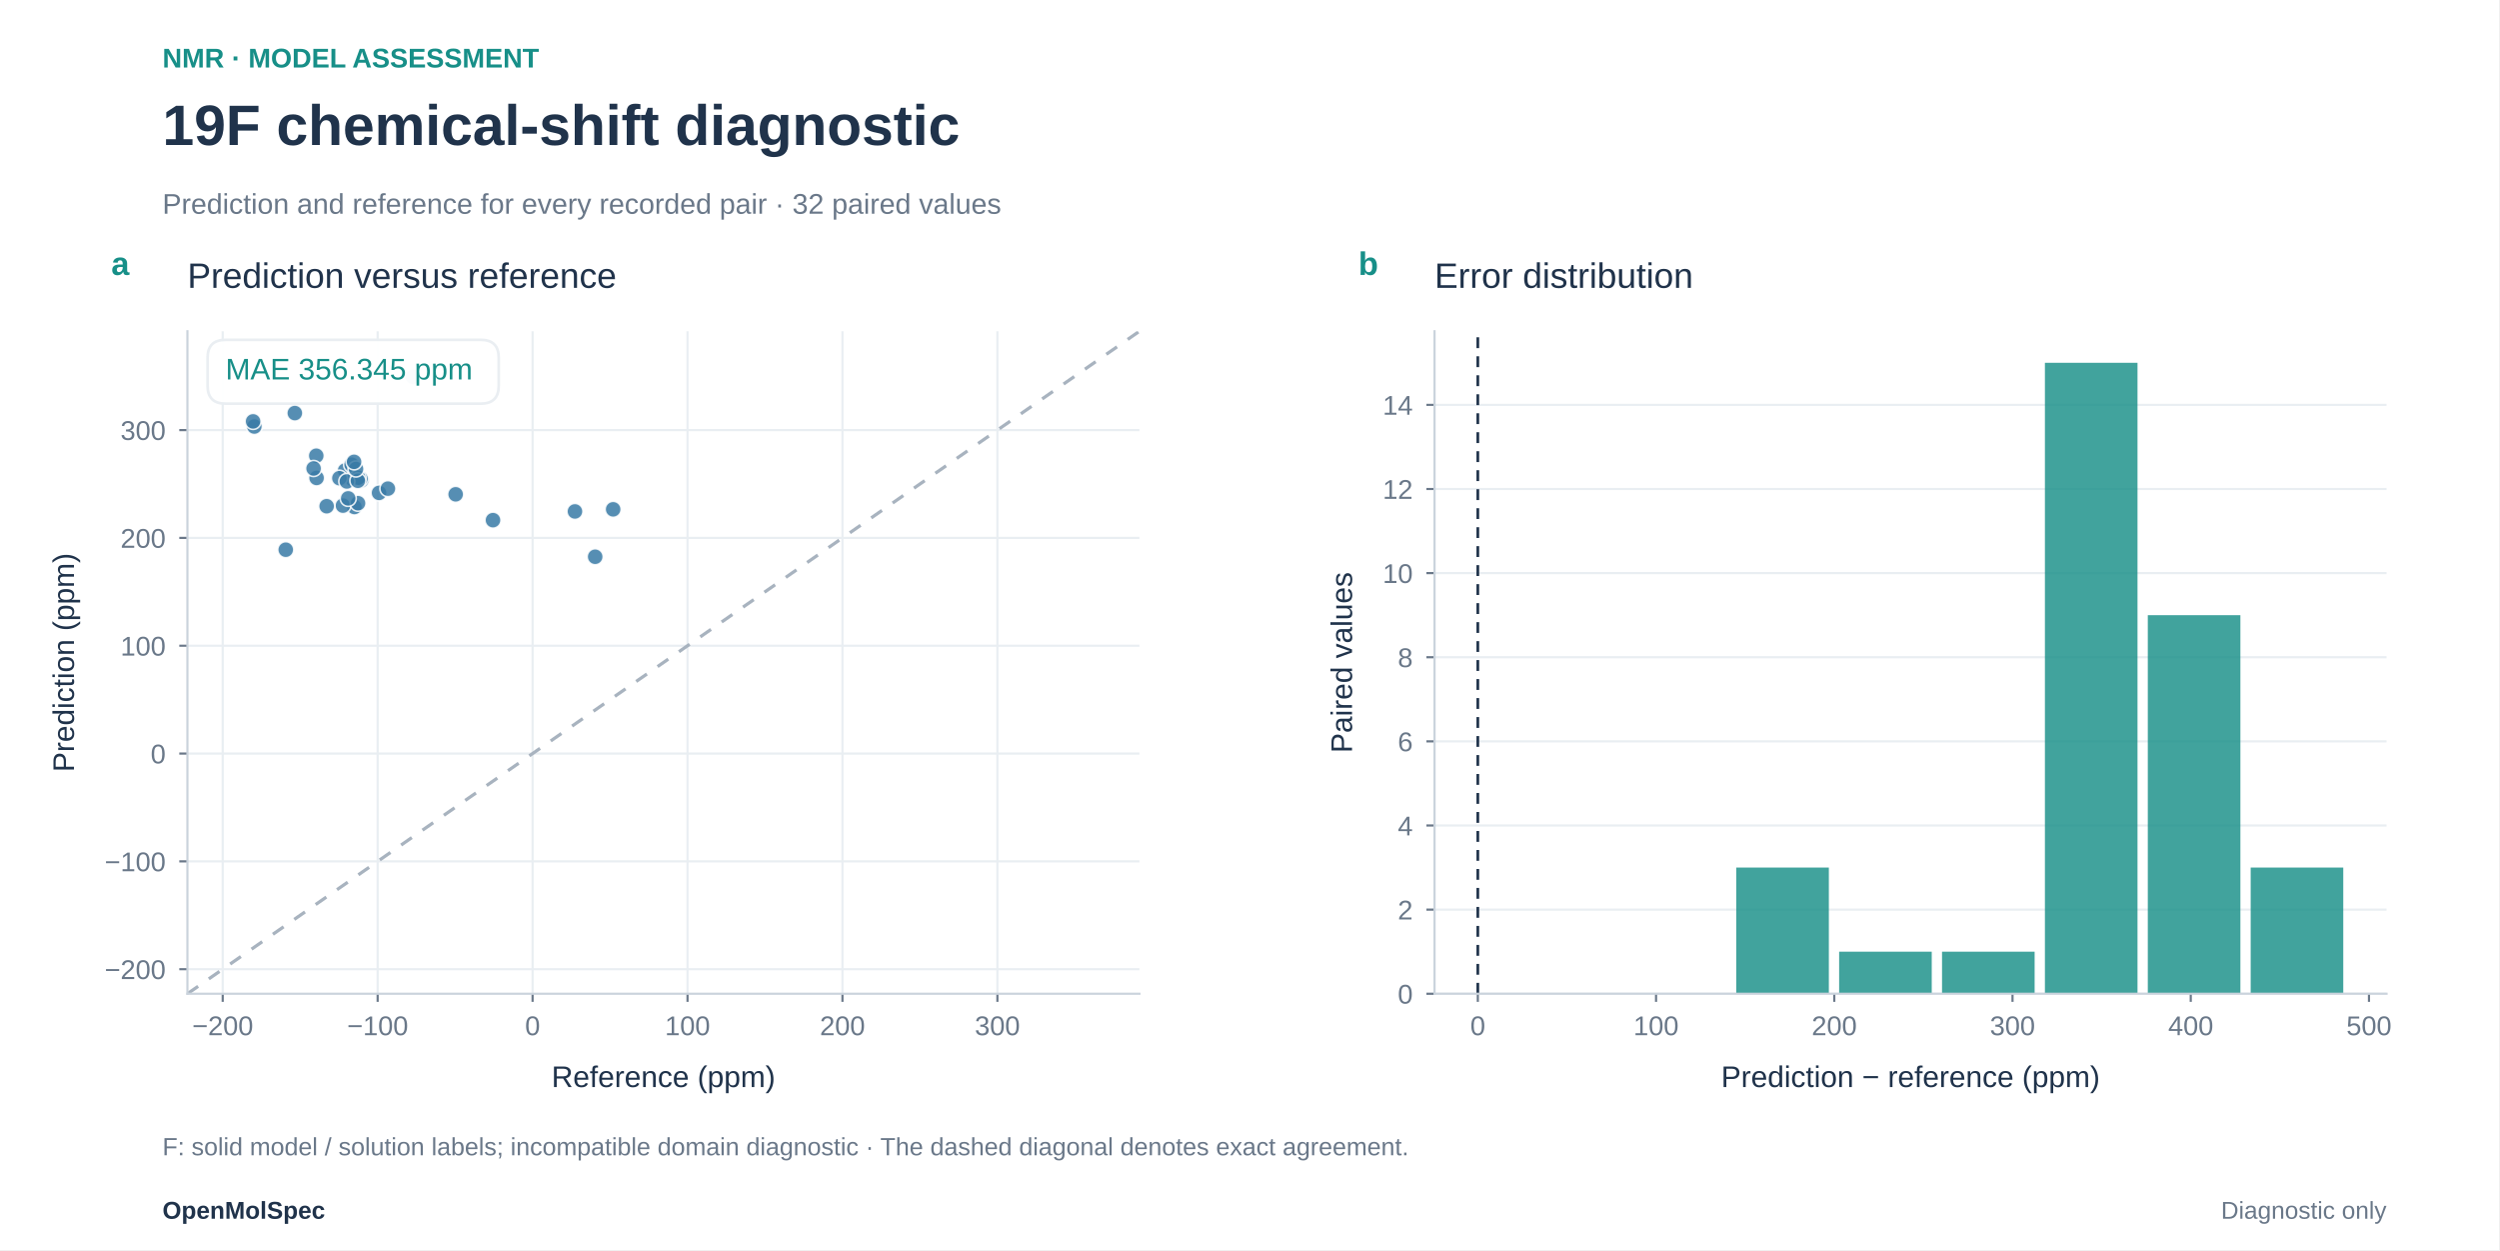
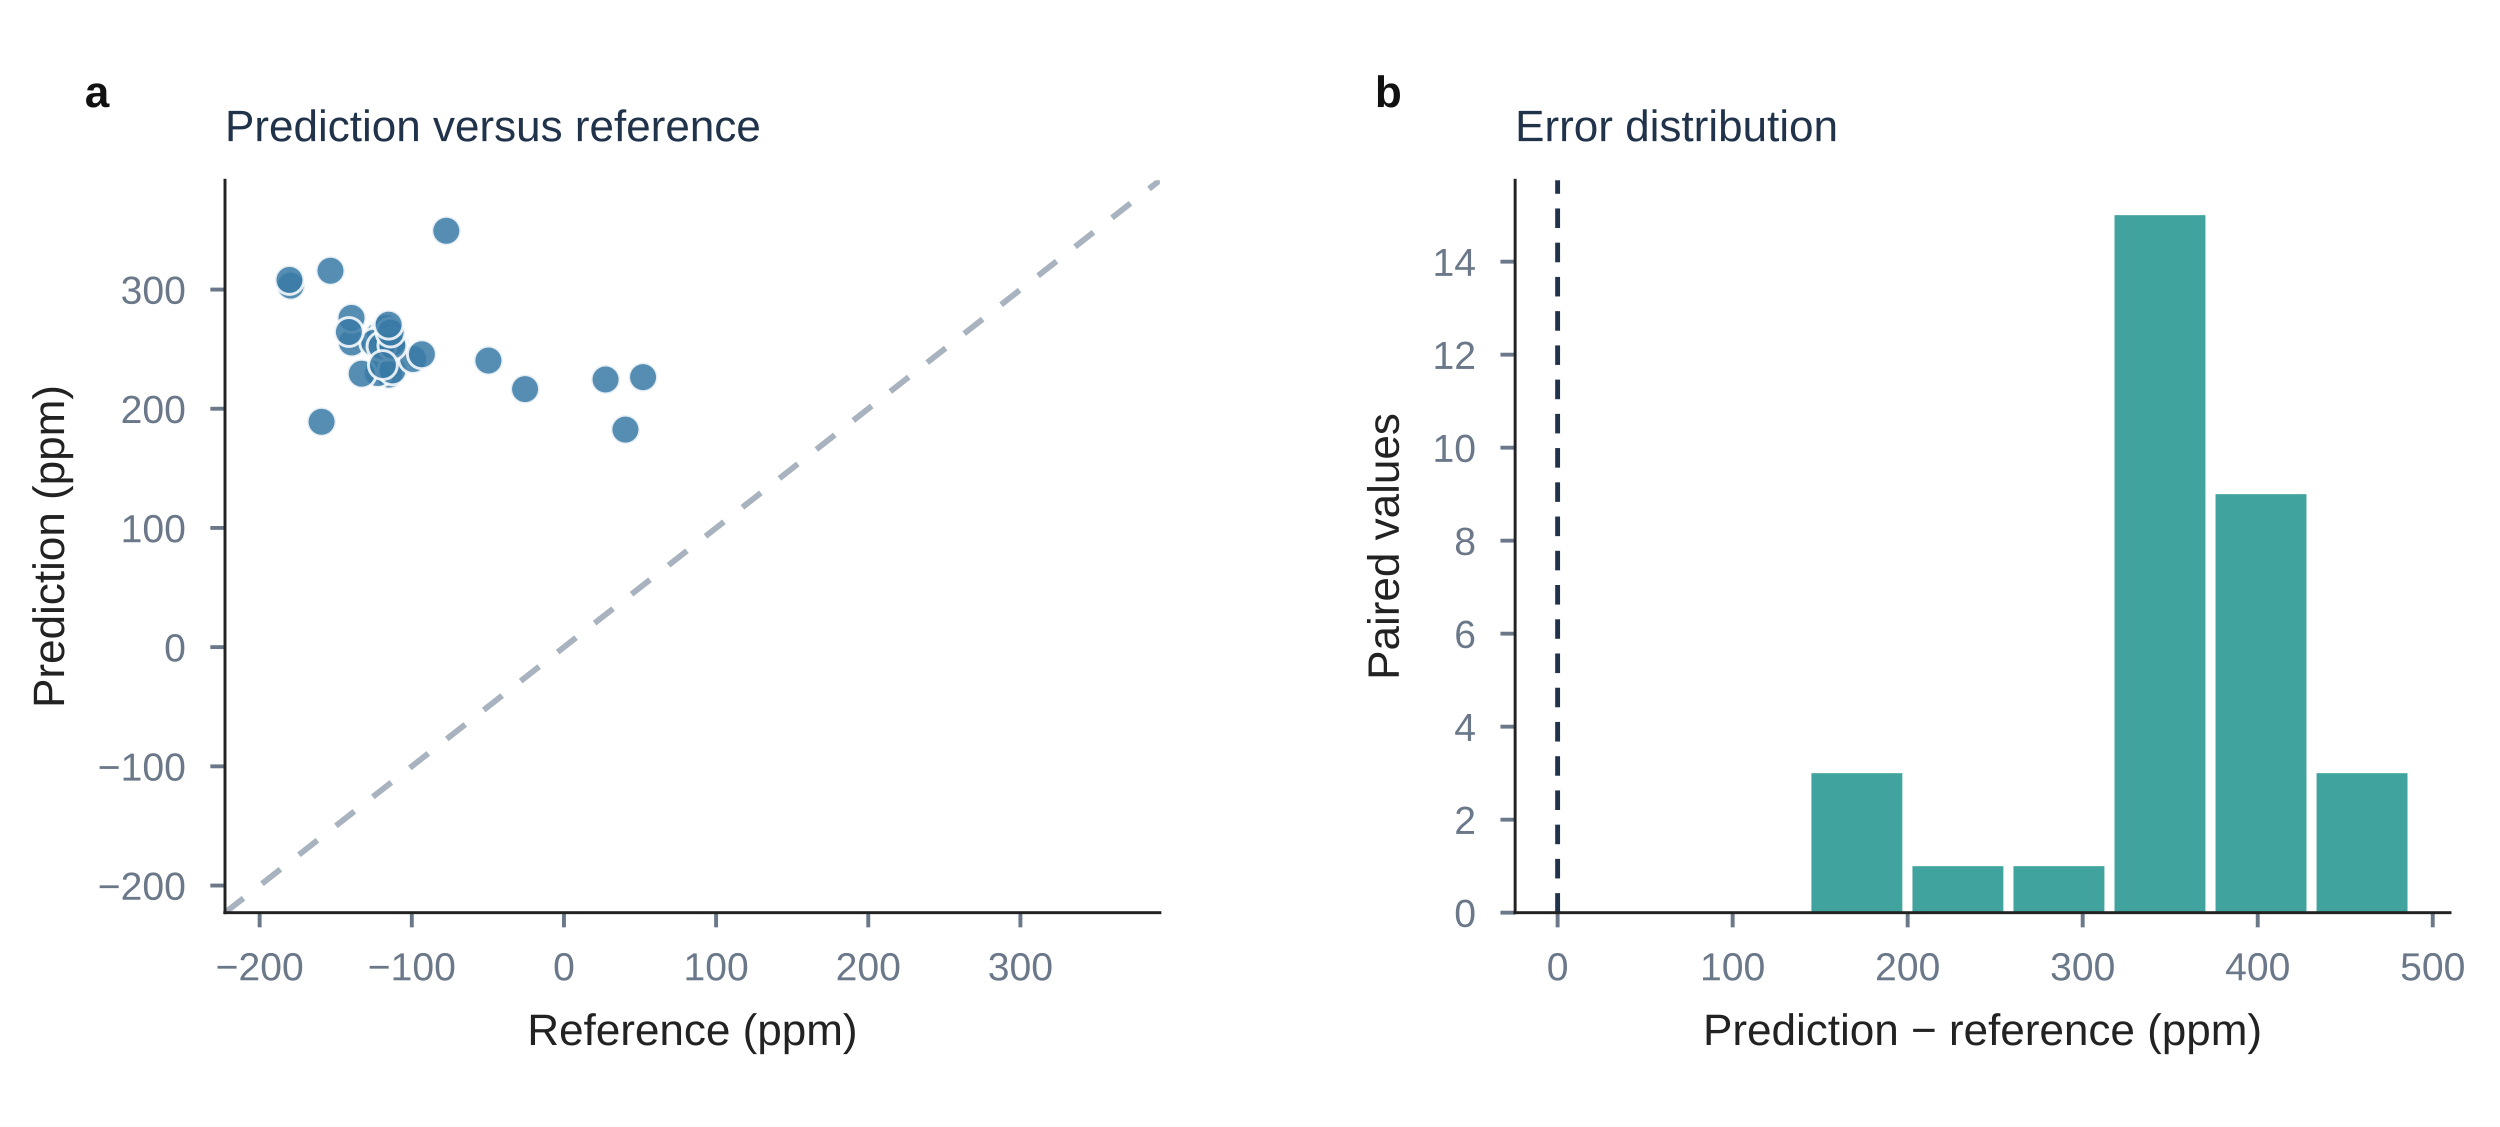
- <svg xmlns="http://www.w3.org/2000/svg" xmlns:xlink="http://www.w3.org/1999/xlink" width="921.6pt" height="460.8pt" viewBox="0 0 921.6 460.8" version="1.1">
+ <svg xmlns="http://www.w3.org/2000/svg" xmlns:xlink="http://www.w3.org/1999/xlink" width="511.2pt" height="230.4pt" viewBox="0 0 511.2 230.4" version="1.1">
  <defs>
    <style type="text/css">*{stroke-linejoin: round; stroke-linecap: butt}</style>
  </defs>
  <g id="figure_1">
    <g id="patch_1">
-       <path d="M 0 460.8 L 921.6 460.8 L 921.6 0 L 0 0 z " style="fill: #ffffff" />
+       <path d="M 0 230.4 L 511.2 230.4 L 511.2 0 L 0 0 z " style="fill: #ffffff" />
    </g>
    <g id="axes_1">
      <g id="patch_2">
-         <path d="M 69.12 366.336 L 420.206 366.336 L 420.206 122.112 L 69.12 122.112 z " style="fill: #ffffff" />
+         <path d="M 46.008 186.624 L 237.171 186.624 L 237.171 36.864 L 46.008 36.864 z " style="fill: #ffffff" />
      </g>
      <g id="matplotlib.axis_1">
        <g id="xtick_1">
          <g id="line2d_1">
-             <path d="M 82.134 366.336 L 82.134 122.112 " clip-path="url(#pf176fd05dd)" style="fill: none; stroke: #e9eef2; stroke-width: 0.8; stroke-linecap: square" />
-           </g>
-           <g id="line2d_2">
            <defs>
              <path id="m6f0fb3a5e2" d="M 0 0 L 0 3 " style="stroke: #6a7889; stroke-width: 0.8" />
            </defs>
            <g>
-               <use xlink:href="#m6f0fb3a5e2" x="82.134" y="366.336" style="fill: #6a7889; stroke: #6a7889; stroke-width: 0.8" />
+               <use xlink:href="#m6f0fb3a5e2" x="53.094" y="186.624" style="fill: #6a7889; stroke: #6a7889; stroke-width: 0.8" />
            </g>
          </g>
          <g id="text_1">
-             <text style="font-size: 10px; font-family: 'Arial'; text-anchor: middle; fill: #6a7889" x="82.134" y="381.616" transform="rotate(-0 82.13361 381.6163)">−200</text>
+             <text style="font-size: 8px; font-family: 'Arial'; text-anchor: middle; fill: #6a7889" x="53.094" y="200.448" transform="rotate(-0 53.09379 200.4482)">−200</text>
          </g>
        </g>
        <g id="xtick_2">
+           <g id="line2d_2">
+             <g>
+               <use xlink:href="#m6f0fb3a5e2" x="84.205" y="186.624" style="fill: #6a7889; stroke: #6a7889; stroke-width: 0.8" />
+             </g>
+           </g>
+           <g id="text_2">
+             <text style="font-size: 8px; font-family: 'Arial'; text-anchor: middle; fill: #6a7889" x="84.205" y="200.448" transform="rotate(-0 84.20534 200.4482)">−100</text>
+           </g>
+         </g>
+         <g id="xtick_3">
          <g id="line2d_3">
-             <path d="M 139.272 366.336 L 139.272 122.112 " clip-path="url(#pf176fd05dd)" style="fill: none; stroke: #e9eef2; stroke-width: 0.8; stroke-linecap: square" />
-           </g>
+             <g>
+               <use xlink:href="#m6f0fb3a5e2" x="115.317" y="186.624" style="fill: #6a7889; stroke: #6a7889; stroke-width: 0.8" />
+             </g>
+           </g>
+           <g id="text_3">
+             <text style="font-size: 8px; font-family: 'Arial'; text-anchor: middle; fill: #6a7889" x="115.317" y="200.448" transform="rotate(-0 115.3169 200.4482)">0</text>
+           </g>
+         </g>
+         <g id="xtick_4">
          <g id="line2d_4">
            <g>
-               <use xlink:href="#m6f0fb3a5e2" x="139.272" y="366.336" style="fill: #6a7889; stroke: #6a7889; stroke-width: 0.8" />
-             </g>
-           </g>
-           <g id="text_2">
-             <text style="font-size: 10px; font-family: 'Arial'; text-anchor: middle; fill: #6a7889" x="139.272" y="381.616" transform="rotate(-0 139.2724 381.6163)">−100</text>
-           </g>
-         </g>
-         <g id="xtick_3">
+               <use xlink:href="#m6f0fb3a5e2" x="146.428" y="186.624" style="fill: #6a7889; stroke: #6a7889; stroke-width: 0.8" />
+             </g>
+           </g>
+           <g id="text_4">
+             <text style="font-size: 8px; font-family: 'Arial'; text-anchor: middle; fill: #6a7889" x="146.428" y="200.448" transform="rotate(-0 146.4284 200.4482)">100</text>
+           </g>
+         </g>
+         <g id="xtick_5">
          <g id="line2d_5">
-             <path d="M 196.411 366.336 L 196.411 122.112 " clip-path="url(#pf176fd05dd)" style="fill: none; stroke: #e9eef2; stroke-width: 0.8; stroke-linecap: square" />
-           </g>
+             <g>
+               <use xlink:href="#m6f0fb3a5e2" x="177.54" y="186.624" style="fill: #6a7889; stroke: #6a7889; stroke-width: 0.8" />
+             </g>
+           </g>
+           <g id="text_5">
+             <text style="font-size: 8px; font-family: 'Arial'; text-anchor: middle; fill: #6a7889" x="177.54" y="200.448" transform="rotate(-0 177.54 200.4482)">200</text>
+           </g>
+         </g>
+         <g id="xtick_6">
          <g id="line2d_6">
            <g>
-               <use xlink:href="#m6f0fb3a5e2" x="196.411" y="366.336" style="fill: #6a7889; stroke: #6a7889; stroke-width: 0.8" />
-             </g>
-           </g>
-           <g id="text_3">
-             <text style="font-size: 10px; font-family: 'Arial'; text-anchor: middle; fill: #6a7889" x="196.411" y="381.616" transform="rotate(-0 196.4111 381.6163)">0</text>
-           </g>
-         </g>
-         <g id="xtick_4">
-           <g id="line2d_7">
-             <path d="M 253.55 366.336 L 253.55 122.112 " clip-path="url(#pf176fd05dd)" style="fill: none; stroke: #e9eef2; stroke-width: 0.8; stroke-linecap: square" />
-           </g>
-           <g id="line2d_8">
-             <g>
-               <use xlink:href="#m6f0fb3a5e2" x="253.55" y="366.336" style="fill: #6a7889; stroke: #6a7889; stroke-width: 0.8" />
-             </g>
-           </g>
-           <g id="text_4">
-             <text style="font-size: 10px; font-family: 'Arial'; text-anchor: middle; fill: #6a7889" x="253.55" y="381.616" transform="rotate(-0 253.5499 381.6163)">100</text>
-           </g>
-         </g>
-         <g id="xtick_5">
-           <g id="line2d_9">
-             <path d="M 310.689 366.336 L 310.689 122.112 " clip-path="url(#pf176fd05dd)" style="fill: none; stroke: #e9eef2; stroke-width: 0.8; stroke-linecap: square" />
-           </g>
-           <g id="line2d_10">
-             <g>
-               <use xlink:href="#m6f0fb3a5e2" x="310.689" y="366.336" style="fill: #6a7889; stroke: #6a7889; stroke-width: 0.8" />
-             </g>
-           </g>
-           <g id="text_5">
-             <text style="font-size: 10px; font-family: 'Arial'; text-anchor: middle; fill: #6a7889" x="310.689" y="381.616" transform="rotate(-0 310.6886 381.6163)">200</text>
-           </g>
-         </g>
-         <g id="xtick_6">
-           <g id="line2d_11">
-             <path d="M 367.827 366.336 L 367.827 122.112 " clip-path="url(#pf176fd05dd)" style="fill: none; stroke: #e9eef2; stroke-width: 0.8; stroke-linecap: square" />
-           </g>
-           <g id="line2d_12">
-             <g>
-               <use xlink:href="#m6f0fb3a5e2" x="367.827" y="366.336" style="fill: #6a7889; stroke: #6a7889; stroke-width: 0.8" />
+               <use xlink:href="#m6f0fb3a5e2" x="208.652" y="186.624" style="fill: #6a7889; stroke: #6a7889; stroke-width: 0.8" />
            </g>
          </g>
          <g id="text_6">
-             <text style="font-size: 10px; font-family: 'Arial'; text-anchor: middle; fill: #6a7889" x="367.827" y="381.616" transform="rotate(-0 367.8274 381.6163)">300</text>
+             <text style="font-size: 8px; font-family: 'Arial'; text-anchor: middle; fill: #6a7889" x="208.652" y="200.448" transform="rotate(-0 208.6515 200.4482)">300</text>
          </g>
        </g>
        <g id="text_7">
-           <text style="font-size: 11px; font-family: 'Arial'; text-anchor: middle; fill: #20334b" x="244.663" y="400.729" transform="rotate(-0 244.6629 400.7291)">Reference (ppm)</text>
+           <text style="font-size: 9px; font-family: 'Arial'; text-anchor: middle; fill: #222222" x="141.59" y="213.684" transform="rotate(-0 141.5895 213.6841)">Reference (ppm)</text>
        </g>
      </g>
      <g id="matplotlib.axis_2">
        <g id="ytick_1">
-           <g id="line2d_13">
-             <path d="M 69.12 357.283 L 420.206 357.283 " clip-path="url(#pf176fd05dd)" style="fill: none; stroke: #e9eef2; stroke-width: 0.8; stroke-linecap: square" />
-           </g>
-           <g id="line2d_14">
+           <g id="line2d_7">
            <defs>
              <path id="m649d00c648" d="M 0 0 L -3 0 " style="stroke: #6a7889; stroke-width: 0.8" />
            </defs>
            <g>
-               <use xlink:href="#m649d00c648" x="69.12" y="357.283" style="fill: #6a7889; stroke: #6a7889; stroke-width: 0.8" />
+               <use xlink:href="#m649d00c648" x="46.008" y="181.073" style="fill: #6a7889; stroke: #6a7889; stroke-width: 0.8" />
            </g>
          </g>
          <g id="text_8">
-             <text style="font-size: 10px; font-family: 'Arial'; text-anchor: end; fill: #6a7889" x="61.12" y="360.924" transform="rotate(-0 61.12 360.9235)">−200</text>
+             <text style="font-size: 8px; font-family: 'Arial'; text-anchor: end; fill: #6a7889" x="38.008" y="183.985" transform="rotate(-0 38.008 183.985)">−200</text>
          </g>
        </g>
        <g id="ytick_2">
-           <g id="line2d_15">
-             <path d="M 69.12 317.536 L 420.206 317.536 " clip-path="url(#pf176fd05dd)" style="fill: none; stroke: #e9eef2; stroke-width: 0.8; stroke-linecap: square" />
-           </g>
-           <g id="line2d_16">
-             <g>
-               <use xlink:href="#m649d00c648" x="69.12" y="317.536" style="fill: #6a7889; stroke: #6a7889; stroke-width: 0.8" />
+           <g id="line2d_8">
+             <g>
+               <use xlink:href="#m649d00c648" x="46.008" y="156.7" style="fill: #6a7889; stroke: #6a7889; stroke-width: 0.8" />
            </g>
          </g>
          <g id="text_9">
-             <text style="font-size: 10px; font-family: 'Arial'; text-anchor: end; fill: #6a7889" x="61.12" y="321.176" transform="rotate(-0 61.12 321.1764)">−100</text>
+             <text style="font-size: 8px; font-family: 'Arial'; text-anchor: end; fill: #6a7889" x="38.008" y="159.612" transform="rotate(-0 38.008 159.6117)">−100</text>
          </g>
        </g>
        <g id="ytick_3">
-           <g id="line2d_17">
-             <path d="M 69.12 277.789 L 420.206 277.789 " clip-path="url(#pf176fd05dd)" style="fill: none; stroke: #e9eef2; stroke-width: 0.8; stroke-linecap: square" />
-           </g>
-           <g id="line2d_18">
-             <g>
-               <use xlink:href="#m649d00c648" x="69.12" y="277.789" style="fill: #6a7889; stroke: #6a7889; stroke-width: 0.8" />
+           <g id="line2d_9">
+             <g>
+               <use xlink:href="#m649d00c648" x="46.008" y="132.326" style="fill: #6a7889; stroke: #6a7889; stroke-width: 0.8" />
            </g>
          </g>
          <g id="text_10">
-             <text style="font-size: 10px; font-family: 'Arial'; text-anchor: end; fill: #6a7889" x="61.12" y="281.429" transform="rotate(-0 61.12 281.4292)">0</text>
+             <text style="font-size: 8px; font-family: 'Arial'; text-anchor: end; fill: #6a7889" x="38.008" y="135.238" transform="rotate(-0 38.008 135.2385)">0</text>
          </g>
        </g>
        <g id="ytick_4">
-           <g id="line2d_19">
-             <path d="M 69.12 238.042 L 420.206 238.042 " clip-path="url(#pf176fd05dd)" style="fill: none; stroke: #e9eef2; stroke-width: 0.8; stroke-linecap: square" />
-           </g>
-           <g id="line2d_20">
-             <g>
-               <use xlink:href="#m649d00c648" x="69.12" y="238.042" style="fill: #6a7889; stroke: #6a7889; stroke-width: 0.8" />
+           <g id="line2d_10">
+             <g>
+               <use xlink:href="#m649d00c648" x="46.008" y="107.953" style="fill: #6a7889; stroke: #6a7889; stroke-width: 0.8" />
            </g>
          </g>
          <g id="text_11">
-             <text style="font-size: 10px; font-family: 'Arial'; text-anchor: end; fill: #6a7889" x="61.12" y="241.682" transform="rotate(-0 61.12 241.6821)">100</text>
+             <text style="font-size: 8px; font-family: 'Arial'; text-anchor: end; fill: #6a7889" x="38.008" y="110.865" transform="rotate(-0 38.008 110.8652)">100</text>
          </g>
        </g>
        <g id="ytick_5">
-           <g id="line2d_21">
-             <path d="M 69.12 198.295 L 420.206 198.295 " clip-path="url(#pf176fd05dd)" style="fill: none; stroke: #e9eef2; stroke-width: 0.8; stroke-linecap: square" />
-           </g>
-           <g id="line2d_22">
-             <g>
-               <use xlink:href="#m649d00c648" x="69.12" y="198.295" style="fill: #6a7889; stroke: #6a7889; stroke-width: 0.8" />
+           <g id="line2d_11">
+             <g>
+               <use xlink:href="#m649d00c648" x="46.008" y="83.58" style="fill: #6a7889; stroke: #6a7889; stroke-width: 0.8" />
            </g>
          </g>
          <g id="text_12">
-             <text style="font-size: 10px; font-family: 'Arial'; text-anchor: end; fill: #6a7889" x="61.12" y="201.935" transform="rotate(-0 61.12 201.9349)">200</text>
+             <text style="font-size: 8px; font-family: 'Arial'; text-anchor: end; fill: #6a7889" x="38.008" y="86.492" transform="rotate(-0 38.008 86.49198)">200</text>
          </g>
        </g>
        <g id="ytick_6">
-           <g id="line2d_23">
-             <path d="M 69.12 158.548 L 420.206 158.548 " clip-path="url(#pf176fd05dd)" style="fill: none; stroke: #e9eef2; stroke-width: 0.8; stroke-linecap: square" />
-           </g>
-           <g id="line2d_24">
-             <g>
-               <use xlink:href="#m649d00c648" x="69.12" y="158.548" style="fill: #6a7889; stroke: #6a7889; stroke-width: 0.8" />
+           <g id="line2d_12">
+             <g>
+               <use xlink:href="#m649d00c648" x="46.008" y="59.207" style="fill: #6a7889; stroke: #6a7889; stroke-width: 0.8" />
            </g>
          </g>
          <g id="text_13">
-             <text style="font-size: 10px; font-family: 'Arial'; text-anchor: end; fill: #6a7889" x="61.12" y="162.188" transform="rotate(-0 61.12 162.1878)">300</text>
+             <text style="font-size: 8px; font-family: 'Arial'; text-anchor: end; fill: #6a7889" x="38.008" y="62.119" transform="rotate(-0 38.008 62.11873)">300</text>
          </g>
        </g>
        <g id="text_14">
-           <text style="font-size: 11px; font-family: 'Arial'; text-anchor: middle; fill: #20334b" x="27.281" y="244.224" transform="rotate(-90 27.28141 244.224)">Prediction (ppm)</text>
-         </g>
-       </g>
-       <g id="line2d_25">
-         <path d="M 69.12 366.336 L 420.206 122.112 " clip-path="url(#pf176fd05dd)" style="fill: none; stroke-dasharray: 4.8,4.8; stroke-dashoffset: 0; stroke: #a8b3bf; stroke-width: 1.2" />
+           <text style="font-size: 9px; font-family: 'Arial'; text-anchor: middle; fill: #222222" x="13.095" y="111.744" transform="rotate(-90 13.09503 111.744)">Prediction (ppm)</text>
+         </g>
+       </g>
+       <g id="line2d_13">
+         <path d="M 46.008 186.624 L 237.171 36.864 " clip-path="url(#p6288828e88)" style="fill: none; stroke-dasharray: 4.8,4.8; stroke-dashoffset: 0; stroke: #a8b3bf; stroke-width: 1.2" />
      </g>
      <g id="patch_3">
-         <path d="M 69.12 366.336 L 69.12 122.112 " style="fill: none; stroke: #cad3dc; stroke-width: 0.8; stroke-linejoin: miter; stroke-linecap: square" />
+         <path d="M 46.008 186.624 L 46.008 36.864 " style="fill: none; stroke: #222222; stroke-width: 0.6; stroke-linejoin: miter; stroke-linecap: square" />
      </g>
      <g id="patch_4">
-         <path d="M 69.12 366.336 L 420.206 366.336 " style="fill: none; stroke: #cad3dc; stroke-width: 0.8; stroke-linejoin: miter; stroke-linecap: square" />
+         <path d="M 46.008 186.624 L 237.171 186.624 " style="fill: none; stroke: #222222; stroke-width: 0.6; stroke-linejoin: miter; stroke-linecap: square" />
      </g>
      <g id="PathCollection_1">
        <defs>
          <path id="m7fcbb85ca4" d="M 0 2.958 C 0.784 2.958 1.537 2.646 2.092 2.092 C 2.646 1.537 2.958 0.784 2.958 0 C 2.958 -0.784 2.646 -1.537 2.092 -2.092 C 1.537 -2.646 0.784 -2.958 0 -2.958 C -0.784 -2.958 -1.537 -2.646 -2.092 -2.092 C -2.646 -1.537 -2.958 -0.784 -2.958 0 C -2.958 0.784 -2.646 1.537 -2.092 2.092 C -1.537 2.646 -0.784 2.958 0 2.958 z " style="stroke: #ffffff; stroke-opacity: 0.85; stroke-width: 0.6" />
        </defs>
-         <g clip-path="url(#pf176fd05dd)">
-           <use xlink:href="#m7fcbb85ca4" x="127.262" y="173.46" style="fill: #397ba6; fill-opacity: 0.85; stroke: #ffffff; stroke-opacity: 0.85; stroke-width: 0.6" />
-           <use xlink:href="#m7fcbb85ca4" x="130.016" y="176.687" style="fill: #397ba6; fill-opacity: 0.85; stroke: #ffffff; stroke-opacity: 0.85; stroke-width: 0.6" />
-           <use xlink:href="#m7fcbb85ca4" x="93.796" y="157.233" style="fill: #397ba6; fill-opacity: 0.85; stroke: #ffffff; stroke-opacity: 0.85; stroke-width: 0.6" />
-           <use xlink:href="#m7fcbb85ca4" x="93.333" y="155.343" style="fill: #397ba6; fill-opacity: 0.85; stroke: #ffffff; stroke-opacity: 0.85; stroke-width: 0.6" />
-           <use xlink:href="#m7fcbb85ca4" x="116.76" y="176.185" style="fill: #397ba6; fill-opacity: 0.85; stroke: #ffffff; stroke-opacity: 0.85; stroke-width: 0.6" />
-           <use xlink:href="#m7fcbb85ca4" x="132.016" y="176.65" style="fill: #397ba6; fill-opacity: 0.85; stroke: #ffffff; stroke-opacity: 0.85; stroke-width: 0.6" />
-           <use xlink:href="#m7fcbb85ca4" x="226.123" y="187.757" style="fill: #397ba6; fill-opacity: 0.85; stroke: #ffffff; stroke-opacity: 0.85; stroke-width: 0.6" />
-           <use xlink:href="#m7fcbb85ca4" x="133.267" y="177.012" style="fill: #397ba6; fill-opacity: 0.85; stroke: #ffffff; stroke-opacity: 0.85; stroke-width: 0.6" />
-           <use xlink:href="#m7fcbb85ca4" x="130.702" y="186.896" style="fill: #397ba6; fill-opacity: 0.85; stroke: #ffffff; stroke-opacity: 0.85; stroke-width: 0.6" />
-           <use xlink:href="#m7fcbb85ca4" x="126.479" y="186.388" style="fill: #397ba6; fill-opacity: 0.85; stroke: #ffffff; stroke-opacity: 0.85; stroke-width: 0.6" />
-           <use xlink:href="#m7fcbb85ca4" x="181.806" y="191.748" style="fill: #397ba6; fill-opacity: 0.85; stroke: #ffffff; stroke-opacity: 0.85; stroke-width: 0.6" />
-           <use xlink:href="#m7fcbb85ca4" x="120.474" y="186.608" style="fill: #397ba6; fill-opacity: 0.85; stroke: #ffffff; stroke-opacity: 0.85; stroke-width: 0.6" />
-           <use xlink:href="#m7fcbb85ca4" x="129.673" y="171.314" style="fill: #397ba6; fill-opacity: 0.85; stroke: #ffffff; stroke-opacity: 0.85; stroke-width: 0.6" />
-           <use xlink:href="#m7fcbb85ca4" x="116.64" y="168.007" style="fill: #397ba6; fill-opacity: 0.85; stroke: #ffffff; stroke-opacity: 0.85; stroke-width: 0.6" />
-           <use xlink:href="#m7fcbb85ca4" x="132.901" y="176.437" style="fill: #397ba6; fill-opacity: 0.85; stroke: #ffffff; stroke-opacity: 0.85; stroke-width: 0.6" />
-           <use xlink:href="#m7fcbb85ca4" x="125.165" y="176.276" style="fill: #397ba6; fill-opacity: 0.85; stroke: #ffffff; stroke-opacity: 0.85; stroke-width: 0.6" />
-           <use xlink:href="#m7fcbb85ca4" x="108.732" y="152.28" style="fill: #397ba6; fill-opacity: 0.85; stroke: #ffffff; stroke-opacity: 0.85; stroke-width: 0.6" />
-           <use xlink:href="#m7fcbb85ca4" x="132.033" y="185.506" style="fill: #397ba6; fill-opacity: 0.85; stroke: #ffffff; stroke-opacity: 0.85; stroke-width: 0.6" />
-           <use xlink:href="#m7fcbb85ca4" x="139.787" y="181.7" style="fill: #397ba6; fill-opacity: 0.85; stroke: #ffffff; stroke-opacity: 0.85; stroke-width: 0.6" />
-           <use xlink:href="#m7fcbb85ca4" x="132.073" y="176.127" style="fill: #397ba6; fill-opacity: 0.85; stroke: #ffffff; stroke-opacity: 0.85; stroke-width: 0.6" />
-           <use xlink:href="#m7fcbb85ca4" x="127.902" y="177.479" style="fill: #397ba6; fill-opacity: 0.85; stroke: #ffffff; stroke-opacity: 0.85; stroke-width: 0.6" />
-           <use xlink:href="#m7fcbb85ca4" x="131.981" y="177.239" style="fill: #397ba6; fill-opacity: 0.85; stroke: #ffffff; stroke-opacity: 0.85; stroke-width: 0.6" />
-           <use xlink:href="#m7fcbb85ca4" x="152.231" y="138.955" style="fill: #397ba6; fill-opacity: 0.85; stroke: #ffffff; stroke-opacity: 0.85; stroke-width: 0.6" />
-           <use xlink:href="#m7fcbb85ca4" x="131.284" y="172.894" style="fill: #397ba6; fill-opacity: 0.85; stroke: #ffffff; stroke-opacity: 0.85; stroke-width: 0.6" />
-           <use xlink:href="#m7fcbb85ca4" x="168.047" y="182.224" style="fill: #397ba6; fill-opacity: 0.85; stroke: #ffffff; stroke-opacity: 0.85; stroke-width: 0.6" />
-           <use xlink:href="#m7fcbb85ca4" x="219.495" y="205.245" style="fill: #397ba6; fill-opacity: 0.85; stroke: #ffffff; stroke-opacity: 0.85; stroke-width: 0.6" />
-           <use xlink:href="#m7fcbb85ca4" x="115.651" y="172.703" style="fill: #397ba6; fill-opacity: 0.85; stroke: #ffffff; stroke-opacity: 0.85; stroke-width: 0.6" />
-           <use xlink:href="#m7fcbb85ca4" x="105.389" y="202.647" style="fill: #397ba6; fill-opacity: 0.85; stroke: #ffffff; stroke-opacity: 0.85; stroke-width: 0.6" />
-           <use xlink:href="#m7fcbb85ca4" x="130.57" y="170.261" style="fill: #397ba6; fill-opacity: 0.85; stroke: #ffffff; stroke-opacity: 0.85; stroke-width: 0.6" />
-           <use xlink:href="#m7fcbb85ca4" x="143.055" y="180.132" style="fill: #397ba6; fill-opacity: 0.85; stroke: #ffffff; stroke-opacity: 0.85; stroke-width: 0.6" />
-           <use xlink:href="#m7fcbb85ca4" x="212.033" y="188.534" style="fill: #397ba6; fill-opacity: 0.85; stroke: #ffffff; stroke-opacity: 0.85; stroke-width: 0.6" />
-           <use xlink:href="#m7fcbb85ca4" x="128.416" y="183.72" style="fill: #397ba6; fill-opacity: 0.85; stroke: #ffffff; stroke-opacity: 0.85; stroke-width: 0.6" />
+         <g clip-path="url(#p6288828e88)">
+           <use xlink:href="#m7fcbb85ca4" x="77.666" y="68.351" style="fill: #397ba6; fill-opacity: 0.85; stroke: #ffffff; stroke-opacity: 0.85; stroke-width: 0.6" />
+           <use xlink:href="#m7fcbb85ca4" x="79.165" y="70.33" style="fill: #397ba6; fill-opacity: 0.85; stroke: #ffffff; stroke-opacity: 0.85; stroke-width: 0.6" />
+           <use xlink:href="#m7fcbb85ca4" x="59.444" y="58.4" style="fill: #397ba6; fill-opacity: 0.85; stroke: #ffffff; stroke-opacity: 0.85; stroke-width: 0.6" />
+           <use xlink:href="#m7fcbb85ca4" x="59.192" y="57.242" style="fill: #397ba6; fill-opacity: 0.85; stroke: #ffffff; stroke-opacity: 0.85; stroke-width: 0.6" />
+           <use xlink:href="#m7fcbb85ca4" x="71.947" y="70.022" style="fill: #397ba6; fill-opacity: 0.85; stroke: #ffffff; stroke-opacity: 0.85; stroke-width: 0.6" />
+           <use xlink:href="#m7fcbb85ca4" x="80.254" y="70.307" style="fill: #397ba6; fill-opacity: 0.85; stroke: #ffffff; stroke-opacity: 0.85; stroke-width: 0.6" />
+           <use xlink:href="#m7fcbb85ca4" x="131.495" y="77.118" style="fill: #397ba6; fill-opacity: 0.85; stroke: #ffffff; stroke-opacity: 0.85; stroke-width: 0.6" />
+           <use xlink:href="#m7fcbb85ca4" x="80.936" y="70.529" style="fill: #397ba6; fill-opacity: 0.85; stroke: #ffffff; stroke-opacity: 0.85; stroke-width: 0.6" />
+           <use xlink:href="#m7fcbb85ca4" x="79.539" y="76.59" style="fill: #397ba6; fill-opacity: 0.85; stroke: #ffffff; stroke-opacity: 0.85; stroke-width: 0.6" />
+           <use xlink:href="#m7fcbb85ca4" x="77.239" y="76.279" style="fill: #397ba6; fill-opacity: 0.85; stroke: #ffffff; stroke-opacity: 0.85; stroke-width: 0.6" />
+           <use xlink:href="#m7fcbb85ca4" x="107.365" y="79.565" style="fill: #397ba6; fill-opacity: 0.85; stroke: #ffffff; stroke-opacity: 0.85; stroke-width: 0.6" />
+           <use xlink:href="#m7fcbb85ca4" x="73.97" y="76.413" style="fill: #397ba6; fill-opacity: 0.85; stroke: #ffffff; stroke-opacity: 0.85; stroke-width: 0.6" />
+           <use xlink:href="#m7fcbb85ca4" x="78.979" y="67.035" style="fill: #397ba6; fill-opacity: 0.85; stroke: #ffffff; stroke-opacity: 0.85; stroke-width: 0.6" />
+           <use xlink:href="#m7fcbb85ca4" x="71.882" y="65.007" style="fill: #397ba6; fill-opacity: 0.85; stroke: #ffffff; stroke-opacity: 0.85; stroke-width: 0.6" />
+           <use xlink:href="#m7fcbb85ca4" x="80.736" y="70.177" style="fill: #397ba6; fill-opacity: 0.85; stroke: #ffffff; stroke-opacity: 0.85; stroke-width: 0.6" />
+           <use xlink:href="#m7fcbb85ca4" x="76.524" y="70.078" style="fill: #397ba6; fill-opacity: 0.85; stroke: #ffffff; stroke-opacity: 0.85; stroke-width: 0.6" />
+           <use xlink:href="#m7fcbb85ca4" x="67.576" y="55.363" style="fill: #397ba6; fill-opacity: 0.85; stroke: #ffffff; stroke-opacity: 0.85; stroke-width: 0.6" />
+           <use xlink:href="#m7fcbb85ca4" x="80.264" y="75.738" style="fill: #397ba6; fill-opacity: 0.85; stroke: #ffffff; stroke-opacity: 0.85; stroke-width: 0.6" />
+           <use xlink:href="#m7fcbb85ca4" x="84.485" y="73.404" style="fill: #397ba6; fill-opacity: 0.85; stroke: #ffffff; stroke-opacity: 0.85; stroke-width: 0.6" />
+           <use xlink:href="#m7fcbb85ca4" x="80.285" y="69.987" style="fill: #397ba6; fill-opacity: 0.85; stroke: #ffffff; stroke-opacity: 0.85; stroke-width: 0.6" />
+           <use xlink:href="#m7fcbb85ca4" x="78.014" y="70.815" style="fill: #397ba6; fill-opacity: 0.85; stroke: #ffffff; stroke-opacity: 0.85; stroke-width: 0.6" />
+           <use xlink:href="#m7fcbb85ca4" x="80.235" y="70.668" style="fill: #397ba6; fill-opacity: 0.85; stroke: #ffffff; stroke-opacity: 0.85; stroke-width: 0.6" />
+           <use xlink:href="#m7fcbb85ca4" x="91.261" y="47.192" style="fill: #397ba6; fill-opacity: 0.85; stroke: #ffffff; stroke-opacity: 0.85; stroke-width: 0.6" />
+           <use xlink:href="#m7fcbb85ca4" x="79.856" y="68.004" style="fill: #397ba6; fill-opacity: 0.85; stroke: #ffffff; stroke-opacity: 0.85; stroke-width: 0.6" />
+           <use xlink:href="#m7fcbb85ca4" x="99.873" y="73.725" style="fill: #397ba6; fill-opacity: 0.85; stroke: #ffffff; stroke-opacity: 0.85; stroke-width: 0.6" />
+           <use xlink:href="#m7fcbb85ca4" x="127.886" y="87.842" style="fill: #397ba6; fill-opacity: 0.85; stroke: #ffffff; stroke-opacity: 0.85; stroke-width: 0.6" />
+           <use xlink:href="#m7fcbb85ca4" x="71.344" y="67.887" style="fill: #397ba6; fill-opacity: 0.85; stroke: #ffffff; stroke-opacity: 0.85; stroke-width: 0.6" />
+           <use xlink:href="#m7fcbb85ca4" x="65.756" y="86.249" style="fill: #397ba6; fill-opacity: 0.85; stroke: #ffffff; stroke-opacity: 0.85; stroke-width: 0.6" />
+           <use xlink:href="#m7fcbb85ca4" x="79.467" y="66.389" style="fill: #397ba6; fill-opacity: 0.85; stroke: #ffffff; stroke-opacity: 0.85; stroke-width: 0.6" />
+           <use xlink:href="#m7fcbb85ca4" x="86.265" y="72.442" style="fill: #397ba6; fill-opacity: 0.85; stroke: #ffffff; stroke-opacity: 0.85; stroke-width: 0.6" />
+           <use xlink:href="#m7fcbb85ca4" x="123.823" y="77.594" style="fill: #397ba6; fill-opacity: 0.85; stroke: #ffffff; stroke-opacity: 0.85; stroke-width: 0.6" />
+           <use xlink:href="#m7fcbb85ca4" x="78.294" y="74.643" style="fill: #397ba6; fill-opacity: 0.85; stroke: #ffffff; stroke-opacity: 0.85; stroke-width: 0.6" />
        </g>
      </g>
      <g id="text_15">
-         <text style="font-weight: 700; font-size: 12px; font-family: 'Arial'; text-anchor: start; fill: #178f88" x="41.033" y="101.353" transform="rotate(-0 41.03314 101.353)">a</text>
+         <text style="font-weight: 700; font-size: 9px; font-family: 'Arial'; text-anchor: start; fill: #111111" x="17.334" y="21.888" transform="rotate(-0 17.33355 21.888)">a</text>
      </g>
      <g id="text_16">
-         <g id="patch_5">
-           <path d="M 83.163 148.804 L 177.323 148.804 Q 183.923 148.804 183.923 142.204 L 183.923 131.881 Q 183.923 125.281 177.323 125.281 L 83.163 125.281 Q 76.563 125.281 76.563 131.881 L 76.563 142.204 Q 76.563 148.804 83.163 148.804 z " style="fill: #ffffff; opacity: 0.97; stroke: #e9eef2; stroke-linejoin: miter" />
-         </g>
-         <text style="font-size: 11px; font-family: 'Arial'; text-anchor: start; fill: #178f88" x="83.163" y="139.889" transform="rotate(-0 83.16343 139.8893)">MAE  356.345 ppm</text>
-       </g>
-       <g id="text_17">
-         <text style="font-size: 13px; font-family: 'Arial'; text-anchor: start; fill: #20334b" x="69.12" y="106.112" transform="rotate(-0 69.12 106.112)">Prediction versus reference</text>
+         <text style="font-size: 9px; font-family: 'Arial'; text-anchor: start; fill: #20334b" x="46.008" y="28.864" transform="rotate(-0 46.008 28.864)">Prediction versus reference</text>
      </g>
    </g>
    <g id="axes_2">
-       <g id="patch_6">
-         <path d="M 529.042 366.336 L 880.128 366.336 L 880.128 122.112 L 529.042 122.112 z " style="fill: #ffffff" />
+       <g id="patch_5">
+         <path d="M 309.813 186.624 L 500.976 186.624 L 500.976 36.864 L 309.813 36.864 z " style="fill: #ffffff" />
      </g>
      <g id="matplotlib.axis_3">
        <g id="xtick_7">
-           <g id="line2d_26">
-             <g>
-               <use xlink:href="#m6f0fb3a5e2" x="545.001" y="366.336" style="fill: #6a7889; stroke: #6a7889; stroke-width: 0.8" />
+           <g id="line2d_14">
+             <g>
+               <use xlink:href="#m6f0fb3a5e2" x="318.502" y="186.624" style="fill: #6a7889; stroke: #6a7889; stroke-width: 0.8" />
+             </g>
+           </g>
+           <g id="text_17">
+             <text style="font-size: 8px; font-family: 'Arial'; text-anchor: middle; fill: #6a7889" x="318.502" y="200.448" transform="rotate(-0 318.5022 200.4482)">0</text>
+           </g>
+         </g>
+         <g id="xtick_8">
+           <g id="line2d_15">
+             <g>
+               <use xlink:href="#m6f0fb3a5e2" x="354.292" y="186.624" style="fill: #6a7889; stroke: #6a7889; stroke-width: 0.8" />
            </g>
          </g>
          <g id="text_18">
-             <text style="font-size: 10px; font-family: 'Arial'; text-anchor: middle; fill: #6a7889" x="545.001" y="381.616" transform="rotate(-0 545.0007 381.6163)">0</text>
-           </g>
-         </g>
-         <g id="xtick_8">
-           <g id="line2d_27">
-             <g>
-               <use xlink:href="#m6f0fb3a5e2" x="610.731" y="366.336" style="fill: #6a7889; stroke: #6a7889; stroke-width: 0.8" />
+             <text style="font-size: 8px; font-family: 'Arial'; text-anchor: middle; fill: #6a7889" x="354.292" y="200.448" transform="rotate(-0 354.2916 200.4482)">100</text>
+           </g>
+         </g>
+         <g id="xtick_9">
+           <g id="line2d_16">
+             <g>
+               <use xlink:href="#m6f0fb3a5e2" x="390.081" y="186.624" style="fill: #6a7889; stroke: #6a7889; stroke-width: 0.8" />
            </g>
          </g>
          <g id="text_19">
-             <text style="font-size: 10px; font-family: 'Arial'; text-anchor: middle; fill: #6a7889" x="610.731" y="381.616" transform="rotate(-0 610.7307 381.6163)">100</text>
-           </g>
-         </g>
-         <g id="xtick_9">
-           <g id="line2d_28">
-             <g>
-               <use xlink:href="#m6f0fb3a5e2" x="676.461" y="366.336" style="fill: #6a7889; stroke: #6a7889; stroke-width: 0.8" />
+             <text style="font-size: 8px; font-family: 'Arial'; text-anchor: middle; fill: #6a7889" x="390.081" y="200.448" transform="rotate(-0 390.0809 200.4482)">200</text>
+           </g>
+         </g>
+         <g id="xtick_10">
+           <g id="line2d_17">
+             <g>
+               <use xlink:href="#m6f0fb3a5e2" x="425.87" y="186.624" style="fill: #6a7889; stroke: #6a7889; stroke-width: 0.8" />
            </g>
          </g>
          <g id="text_20">
-             <text style="font-size: 10px; font-family: 'Arial'; text-anchor: middle; fill: #6a7889" x="676.461" y="381.616" transform="rotate(-0 676.4606 381.6163)">200</text>
-           </g>
-         </g>
-         <g id="xtick_10">
-           <g id="line2d_29">
-             <g>
-               <use xlink:href="#m6f0fb3a5e2" x="742.191" y="366.336" style="fill: #6a7889; stroke: #6a7889; stroke-width: 0.8" />
+             <text style="font-size: 8px; font-family: 'Arial'; text-anchor: middle; fill: #6a7889" x="425.87" y="200.448" transform="rotate(-0 425.8703 200.4482)">300</text>
+           </g>
+         </g>
+         <g id="xtick_11">
+           <g id="line2d_18">
+             <g>
+               <use xlink:href="#m6f0fb3a5e2" x="461.66" y="186.624" style="fill: #6a7889; stroke: #6a7889; stroke-width: 0.8" />
            </g>
          </g>
          <g id="text_21">
-             <text style="font-size: 10px; font-family: 'Arial'; text-anchor: middle; fill: #6a7889" x="742.191" y="381.616" transform="rotate(-0 742.1906 381.6163)">300</text>
-           </g>
-         </g>
-         <g id="xtick_11">
-           <g id="line2d_30">
-             <g>
-               <use xlink:href="#m6f0fb3a5e2" x="807.921" y="366.336" style="fill: #6a7889; stroke: #6a7889; stroke-width: 0.8" />
+             <text style="font-size: 8px; font-family: 'Arial'; text-anchor: middle; fill: #6a7889" x="461.66" y="200.448" transform="rotate(-0 461.6597 200.4482)">400</text>
+           </g>
+         </g>
+         <g id="xtick_12">
+           <g id="line2d_19">
+             <g>
+               <use xlink:href="#m6f0fb3a5e2" x="497.449" y="186.624" style="fill: #6a7889; stroke: #6a7889; stroke-width: 0.8" />
            </g>
          </g>
          <g id="text_22">
-             <text style="font-size: 10px; font-family: 'Arial'; text-anchor: middle; fill: #6a7889" x="807.921" y="381.616" transform="rotate(-0 807.9205 381.6163)">400</text>
-           </g>
-         </g>
-         <g id="xtick_12">
-           <g id="line2d_31">
-             <g>
-               <use xlink:href="#m6f0fb3a5e2" x="873.65" y="366.336" style="fill: #6a7889; stroke: #6a7889; stroke-width: 0.8" />
-             </g>
-           </g>
-           <g id="text_23">
-             <text style="font-size: 10px; font-family: 'Arial'; text-anchor: middle; fill: #6a7889" x="873.65" y="381.616" transform="rotate(-0 873.6505 381.6163)">500</text>
-           </g>
-         </g>
-         <g id="text_24">
-           <text style="font-size: 11px; font-family: 'Arial'; text-anchor: middle; fill: #20334b" x="704.585" y="400.729" transform="rotate(-0 704.5851 400.7291)">Prediction − reference (ppm)</text>
+             <text style="font-size: 8px; font-family: 'Arial'; text-anchor: middle; fill: #6a7889" x="497.449" y="200.448" transform="rotate(-0 497.449 200.4482)">500</text>
+           </g>
+         </g>
+         <g id="text_23">
+           <text style="font-size: 9px; font-family: 'Arial'; text-anchor: middle; fill: #222222" x="405.394" y="213.684" transform="rotate(-0 405.3945 213.6841)">Prediction − reference (ppm)</text>
        </g>
      </g>
      <g id="matplotlib.axis_4">
        <g id="ytick_7">
-           <g id="line2d_32">
-             <path d="M 529.042 366.336 L 880.128 366.336 " clip-path="url(#pa86ab65772)" style="fill: none; stroke: #e9eef2; stroke-width: 0.8; stroke-linecap: square" />
-           </g>
-           <g id="line2d_33">
-             <g>
-               <use xlink:href="#m649d00c648" x="529.042" y="366.336" style="fill: #6a7889; stroke: #6a7889; stroke-width: 0.8" />
+           <g id="line2d_20">
+             <g>
+               <use xlink:href="#m649d00c648" x="309.813" y="186.624" style="fill: #6a7889; stroke: #6a7889; stroke-width: 0.8" />
+             </g>
+           </g>
+           <g id="text_24">
+             <text style="font-size: 8px; font-family: 'Arial'; text-anchor: end; fill: #6a7889" x="301.813" y="189.536" transform="rotate(-0 301.813 189.5361)">0</text>
+           </g>
+         </g>
+         <g id="ytick_8">
+           <g id="line2d_21">
+             <g>
+               <use xlink:href="#m649d00c648" x="309.813" y="167.607" style="fill: #6a7889; stroke: #6a7889; stroke-width: 0.8" />
            </g>
          </g>
          <g id="text_25">
-             <text style="font-size: 10px; font-family: 'Arial'; text-anchor: end; fill: #6a7889" x="521.042" y="369.976" transform="rotate(-0 521.0423 369.9761)">0</text>
-           </g>
-         </g>
-         <g id="ytick_8">
-           <g id="line2d_34">
-             <path d="M 529.042 335.323 L 880.128 335.323 " clip-path="url(#pa86ab65772)" style="fill: none; stroke: #e9eef2; stroke-width: 0.8; stroke-linecap: square" />
-           </g>
-           <g id="line2d_35">
-             <g>
-               <use xlink:href="#m649d00c648" x="529.042" y="335.323" style="fill: #6a7889; stroke: #6a7889; stroke-width: 0.8" />
+             <text style="font-size: 8px; font-family: 'Arial'; text-anchor: end; fill: #6a7889" x="301.813" y="170.519" transform="rotate(-0 301.813 170.519)">2</text>
+           </g>
+         </g>
+         <g id="ytick_9">
+           <g id="line2d_22">
+             <g>
+               <use xlink:href="#m649d00c648" x="309.813" y="148.59" style="fill: #6a7889; stroke: #6a7889; stroke-width: 0.8" />
            </g>
          </g>
          <g id="text_26">
-             <text style="font-size: 10px; font-family: 'Arial'; text-anchor: end; fill: #6a7889" x="521.042" y="338.964" transform="rotate(-0 521.0423 338.9636)">2</text>
-           </g>
-         </g>
-         <g id="ytick_9">
-           <g id="line2d_36">
-             <path d="M 529.042 304.311 L 880.128 304.311 " clip-path="url(#pa86ab65772)" style="fill: none; stroke: #e9eef2; stroke-width: 0.8; stroke-linecap: square" />
-           </g>
-           <g id="line2d_37">
-             <g>
-               <use xlink:href="#m649d00c648" x="529.042" y="304.311" style="fill: #6a7889; stroke: #6a7889; stroke-width: 0.8" />
+             <text style="font-size: 8px; font-family: 'Arial'; text-anchor: end; fill: #6a7889" x="301.813" y="151.502" transform="rotate(-0 301.813 151.5018)">4</text>
+           </g>
+         </g>
+         <g id="ytick_10">
+           <g id="line2d_23">
+             <g>
+               <use xlink:href="#m649d00c648" x="309.813" y="129.573" style="fill: #6a7889; stroke: #6a7889; stroke-width: 0.8" />
            </g>
          </g>
          <g id="text_27">
-             <text style="font-size: 10px; font-family: 'Arial'; text-anchor: end; fill: #6a7889" x="521.042" y="307.951" transform="rotate(-0 521.0423 307.951)">4</text>
-           </g>
-         </g>
-         <g id="ytick_10">
-           <g id="line2d_38">
-             <path d="M 529.042 273.298 L 880.128 273.298 " clip-path="url(#pa86ab65772)" style="fill: none; stroke: #e9eef2; stroke-width: 0.8; stroke-linecap: square" />
-           </g>
-           <g id="line2d_39">
-             <g>
-               <use xlink:href="#m649d00c648" x="529.042" y="273.298" style="fill: #6a7889; stroke: #6a7889; stroke-width: 0.8" />
+             <text style="font-size: 8px; font-family: 'Arial'; text-anchor: end; fill: #6a7889" x="301.813" y="132.485" transform="rotate(-0 301.813 132.4847)">6</text>
+           </g>
+         </g>
+         <g id="ytick_11">
+           <g id="line2d_24">
+             <g>
+               <use xlink:href="#m649d00c648" x="309.813" y="110.555" style="fill: #6a7889; stroke: #6a7889; stroke-width: 0.8" />
            </g>
          </g>
          <g id="text_28">
-             <text style="font-size: 10px; font-family: 'Arial'; text-anchor: end; fill: #6a7889" x="521.042" y="276.938" transform="rotate(-0 521.0423 276.9384)">6</text>
-           </g>
-         </g>
-         <g id="ytick_11">
-           <g id="line2d_40">
-             <path d="M 529.042 242.286 L 880.128 242.286 " clip-path="url(#pa86ab65772)" style="fill: none; stroke: #e9eef2; stroke-width: 0.8; stroke-linecap: square" />
-           </g>
-           <g id="line2d_41">
-             <g>
-               <use xlink:href="#m649d00c648" x="529.042" y="242.286" style="fill: #6a7889; stroke: #6a7889; stroke-width: 0.8" />
+             <text style="font-size: 8px; font-family: 'Arial'; text-anchor: end; fill: #6a7889" x="301.813" y="113.468" transform="rotate(-0 301.813 113.4675)">8</text>
+           </g>
+         </g>
+         <g id="ytick_12">
+           <g id="line2d_25">
+             <g>
+               <use xlink:href="#m649d00c648" x="309.813" y="91.538" style="fill: #6a7889; stroke: #6a7889; stroke-width: 0.8" />
            </g>
          </g>
          <g id="text_29">
-             <text style="font-size: 10px; font-family: 'Arial'; text-anchor: end; fill: #6a7889" x="521.042" y="245.926" transform="rotate(-0 521.0423 245.9259)">8</text>
-           </g>
-         </g>
-         <g id="ytick_12">
-           <g id="line2d_42">
-             <path d="M 529.042 211.273 L 880.128 211.273 " clip-path="url(#pa86ab65772)" style="fill: none; stroke: #e9eef2; stroke-width: 0.8; stroke-linecap: square" />
-           </g>
-           <g id="line2d_43">
-             <g>
-               <use xlink:href="#m649d00c648" x="529.042" y="211.273" style="fill: #6a7889; stroke: #6a7889; stroke-width: 0.8" />
+             <text style="font-size: 8px; font-family: 'Arial'; text-anchor: end; fill: #6a7889" x="301.813" y="94.45" transform="rotate(-0 301.813 94.4504)">10</text>
+           </g>
+         </g>
+         <g id="ytick_13">
+           <g id="line2d_26">
+             <g>
+               <use xlink:href="#m649d00c648" x="309.813" y="72.521" style="fill: #6a7889; stroke: #6a7889; stroke-width: 0.8" />
            </g>
          </g>
          <g id="text_30">
-             <text style="font-size: 10px; font-family: 'Arial'; text-anchor: end; fill: #6a7889" x="521.042" y="214.913" transform="rotate(-0 521.0423 214.9133)">10</text>
-           </g>
-         </g>
-         <g id="ytick_13">
-           <g id="line2d_44">
-             <path d="M 529.042 180.261 L 880.128 180.261 " clip-path="url(#pa86ab65772)" style="fill: none; stroke: #e9eef2; stroke-width: 0.8; stroke-linecap: square" />
-           </g>
-           <g id="line2d_45">
-             <g>
-               <use xlink:href="#m649d00c648" x="529.042" y="180.261" style="fill: #6a7889; stroke: #6a7889; stroke-width: 0.8" />
+             <text style="font-size: 8px; font-family: 'Arial'; text-anchor: end; fill: #6a7889" x="301.813" y="75.433" transform="rotate(-0 301.813 75.43325)">12</text>
+           </g>
+         </g>
+         <g id="ytick_14">
+           <g id="line2d_27">
+             <g>
+               <use xlink:href="#m649d00c648" x="309.813" y="53.504" style="fill: #6a7889; stroke: #6a7889; stroke-width: 0.8" />
            </g>
          </g>
          <g id="text_31">
-             <text style="font-size: 10px; font-family: 'Arial'; text-anchor: end; fill: #6a7889" x="521.042" y="183.901" transform="rotate(-0 521.0423 183.9007)">12</text>
-           </g>
-         </g>
-         <g id="ytick_14">
-           <g id="line2d_46">
-             <path d="M 529.042 149.248 L 880.128 149.248 " clip-path="url(#pa86ab65772)" style="fill: none; stroke: #e9eef2; stroke-width: 0.8; stroke-linecap: square" />
-           </g>
-           <g id="line2d_47">
-             <g>
-               <use xlink:href="#m649d00c648" x="529.042" y="149.248" style="fill: #6a7889; stroke: #6a7889; stroke-width: 0.8" />
-             </g>
-           </g>
-           <g id="text_32">
-             <text style="font-size: 10px; font-family: 'Arial'; text-anchor: end; fill: #6a7889" x="521.042" y="152.888" transform="rotate(-0 521.0423 152.8881)">14</text>
-           </g>
-         </g>
-         <g id="text_33">
-           <text style="font-size: 11px; font-family: 'Arial'; text-anchor: middle; fill: #20334b" x="498.605" y="244.224" transform="rotate(-90 498.6055 244.224)">Paired values</text>
-         </g>
+             <text style="font-size: 8px; font-family: 'Arial'; text-anchor: end; fill: #6a7889" x="301.813" y="56.416" transform="rotate(-0 301.813 56.41611)">14</text>
+           </g>
+         </g>
+         <g id="text_32">
+           <text style="font-size: 9px; font-family: 'Arial'; text-anchor: middle; fill: #222222" x="286.021" y="111.744" transform="rotate(-90 286.0214 111.744)">Paired values</text>
+         </g>
+       </g>
+       <g id="patch_6">
+         <path d="M 370.396 186.624 L 388.99 186.624 L 388.99 158.098 L 370.396 158.098 z " clip-path="url(#pf9376567c3)" style="fill: #178f88; opacity: 0.82" />
      </g>
      <g id="patch_7">
-         <path d="M 640.309 366.336 L 674.457 366.336 L 674.457 319.817 L 640.309 319.817 z " clip-path="url(#pa86ab65772)" style="fill: #178f88; opacity: 0.82" />
+         <path d="M 391.056 186.624 L 409.649 186.624 L 409.649 177.115 L 391.056 177.115 z " clip-path="url(#pf9376567c3)" style="fill: #178f88; opacity: 0.82" />
      </g>
      <g id="patch_8">
-         <path d="M 678.251 366.336 L 712.399 366.336 L 712.399 350.83 L 678.251 350.83 z " clip-path="url(#pa86ab65772)" style="fill: #178f88; opacity: 0.82" />
+         <path d="M 411.715 186.624 L 430.309 186.624 L 430.309 177.115 L 411.715 177.115 z " clip-path="url(#pf9376567c3)" style="fill: #178f88; opacity: 0.82" />
      </g>
      <g id="patch_9">
-         <path d="M 716.194 366.336 L 750.342 366.336 L 750.342 350.83 L 716.194 350.83 z " clip-path="url(#pa86ab65772)" style="fill: #178f88; opacity: 0.82" />
+         <path d="M 432.375 186.624 L 450.968 186.624 L 450.968 43.995 L 432.375 43.995 z " clip-path="url(#pf9376567c3)" style="fill: #178f88; opacity: 0.82" />
      </g>
      <g id="patch_10">
-         <path d="M 754.136 366.336 L 788.284 366.336 L 788.284 133.742 L 754.136 133.742 z " clip-path="url(#pa86ab65772)" style="fill: #178f88; opacity: 0.82" />
+         <path d="M 453.034 186.624 L 471.627 186.624 L 471.627 101.047 L 453.034 101.047 z " clip-path="url(#pf9376567c3)" style="fill: #178f88; opacity: 0.82" />
      </g>
      <g id="patch_11">
-         <path d="M 792.079 366.336 L 826.227 366.336 L 826.227 226.779 L 792.079 226.779 z " clip-path="url(#pa86ab65772)" style="fill: #178f88; opacity: 0.82" />
+         <path d="M 473.693 186.624 L 492.287 186.624 L 492.287 158.098 L 473.693 158.098 z " clip-path="url(#pf9376567c3)" style="fill: #178f88; opacity: 0.82" />
+       </g>
+       <g id="line2d_28">
+         <path d="M 318.502 186.624 L 318.502 36.864 " clip-path="url(#pf9376567c3)" style="fill: none; stroke-dasharray: 4,3; stroke-dashoffset: 0; stroke: #20334b" />
      </g>
      <g id="patch_12">
-         <path d="M 830.021 366.336 L 864.17 366.336 L 864.17 319.817 L 830.021 319.817 z " clip-path="url(#pa86ab65772)" style="fill: #178f88; opacity: 0.82" />
-       </g>
-       <g id="line2d_48">
-         <path d="M 545.001 366.336 L 545.001 122.112 " clip-path="url(#pa86ab65772)" style="fill: none; stroke-dasharray: 4,3; stroke-dashoffset: 0; stroke: #20334b" />
+         <path d="M 309.813 186.624 L 309.813 36.864 " style="fill: none; stroke: #222222; stroke-width: 0.6; stroke-linejoin: miter; stroke-linecap: square" />
      </g>
      <g id="patch_13">
-         <path d="M 529.042 366.336 L 529.042 122.112 " style="fill: none; stroke: #cad3dc; stroke-width: 0.8; stroke-linejoin: miter; stroke-linecap: square" />
-       </g>
-       <g id="patch_14">
-         <path d="M 529.042 366.336 L 880.128 366.336 " style="fill: none; stroke: #cad3dc; stroke-width: 0.8; stroke-linejoin: miter; stroke-linecap: square" />
+         <path d="M 309.813 186.624 L 500.976 186.624 " style="fill: none; stroke: #222222; stroke-width: 0.6; stroke-linejoin: miter; stroke-linecap: square" />
+       </g>
+       <g id="text_33">
+         <text style="font-weight: 700; font-size: 9px; font-family: 'Arial'; text-anchor: start; fill: #111111" x="281.139" y="21.888" transform="rotate(-0 281.1385 21.888)">b</text>
      </g>
      <g id="text_34">
-         <text style="font-weight: 700; font-size: 12px; font-family: 'Arial'; text-anchor: start; fill: #178f88" x="500.955" y="101.353" transform="rotate(-0 500.9554 101.353)">b</text>
-       </g>
-       <g id="text_35">
-         <text style="font-size: 13px; font-family: 'Arial'; text-anchor: start; fill: #20334b" x="529.042" y="106.112" transform="rotate(-0 529.0423 106.112)">Error distribution</text>
-       </g>
-     </g>
-     <g id="text_36">
-       <text style="font-weight: 700; font-size: 10px; font-family: 'Arial'; text-anchor: start; fill: #178f88" x="59.904" y="24.883" transform="rotate(-0 59.904 24.8832)">NMR · MODEL ASSESSMENT</text>
-     </g>
-     <g id="text_37">
-       <text style="font-weight: 700; font-size: 21px; font-family: 'Arial'; text-anchor: start; fill: #20334b" x="59.904" y="53.453" transform="rotate(-0 59.904 53.4528)">19F chemical-shift diagnostic</text>
-     </g>
-     <g id="text_38">
-       <text style="font-size: 10.5px; font-family: 'Arial'; text-anchor: start; fill: #6a7889" x="59.904" y="78.797" transform="rotate(-0 59.904 78.7968)">Prediction and reference for every recorded pair · 32 paired values</text>
-     </g>
-     <g id="text_39">
-       <text style="font-size: 9.2px; font-family: 'Arial'; text-anchor: start; fill: #6a7889" x="59.904" y="425.88" transform="rotate(-0 59.904 425.88)">F: solid model / solution labels; incompatible domain diagnostic · The dashed diagonal denotes exact agreement.</text>
-     </g>
-     <g id="text_40">
-       <text style="font-weight: 700; font-size: 9px; font-family: 'Arial'; text-anchor: start; fill: #20334b" x="59.904" y="449.28" transform="rotate(-0 59.904 449.28)">OpenMolSpec</text>
-     </g>
-     <g id="text_41">
-       <text style="font-size: 9px; font-family: 'Arial'; text-anchor: end; fill: #6a7889" x="880.128" y="449.28" transform="rotate(-0 880.128 449.28)">Diagnostic only</text>
+         <text style="font-size: 9px; font-family: 'Arial'; text-anchor: start; fill: #20334b" x="309.813" y="28.864" transform="rotate(-0 309.813 28.864)">Error distribution</text>
+       </g>
    </g>
  </g>
  <defs>
-     <clipPath id="pf176fd05dd">
-       <rect x="69.12" y="122.112" width="351.086" height="244.224" />
+     <clipPath id="p6288828e88">
+       <rect x="46.008" y="36.864" width="191.163" height="149.76" />
    </clipPath>
-     <clipPath id="pa86ab65772">
-       <rect x="529.042" y="122.112" width="351.086" height="244.224" />
+     <clipPath id="pf9376567c3">
+       <rect x="309.813" y="36.864" width="191.163" height="149.76" />
    </clipPath>
  </defs>
</svg>
